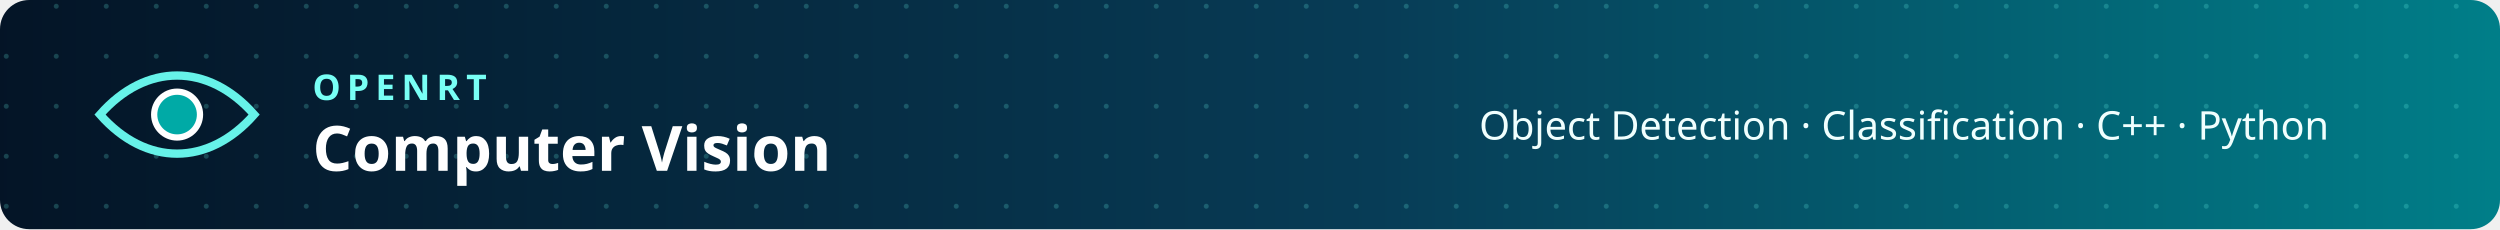
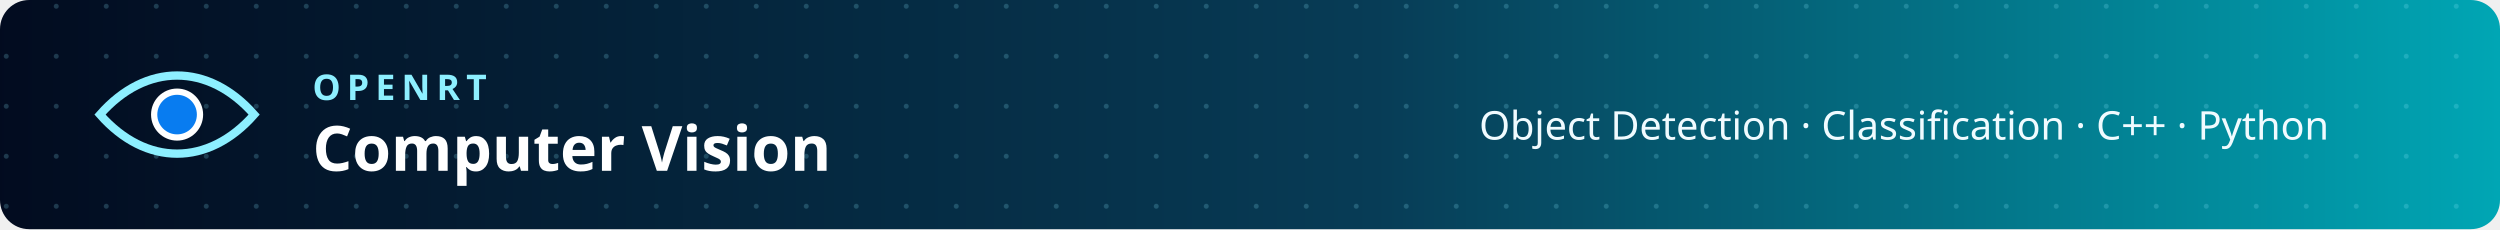
<svg xmlns="http://www.w3.org/2000/svg" width="1200" height="110" viewBox="0 0 1200 110" role="img" aria-labelledby="title desc">
  <defs>
    <linearGradient id="g" x1="0" x2="1">
-       <stop stop-color="#041426" />
+       <stop stop-color="#020b1f" />
      <stop offset=".55" stop-color="#073c56" />
-       <stop offset="1" stop-color="#007f89" />
+       <stop offset="1" stop-color="#00a7b5" />
    </linearGradient>
    <pattern id="p" width="24" height="24" patternUnits="userSpaceOnUse">
-       <circle cx="3" cy="3" r="1.2" fill="#72fff4" fill-opacity=".2" />
+       <circle cx="3" cy="3" r="1.2" fill="#8defff" fill-opacity=".2" />
    </pattern>
  </defs>
  <rect width="1200" height="110" rx="14" fill="url(#g)" />
  <rect width="1200" height="110" rx="14" fill="url(#p)" />
-   <path d="M48 55c22-25 52-25 74 0-22 25-52 25-74 0z" fill="none" stroke="#66f2e8" stroke-width="4" />
-   <circle cx="85" cy="55" r="11" fill="#00aaa6" stroke="#fff" stroke-width="3" />
-   <text x="150" y="48" fill="#78fff5" font-family="Noto Sans, Arial, sans-serif" font-size="17" font-weight="700" letter-spacing="3">OPENRT</text>
+   <path d="M48 55c22-25 52-25 74 0-22 25-52 25-74 0z" fill="none" stroke="#8defff" stroke-width="4" />
+   <circle cx="85" cy="55" r="11" fill="#087cf0" stroke="#fff" stroke-width="3" />
+   <text x="150" y="48" fill="#8defff" font-family="Noto Sans, Arial, sans-serif" font-size="17" font-weight="700" letter-spacing="3">OPENRT</text>
  <text x="150" y="82" fill="#fff" font-family="Noto Sans, Arial, sans-serif" font-size="30" font-weight="700">Computer Vision</text>
-   <text x="710" y="67" fill="#f0fffe" font-family="Noto Sans, Arial, sans-serif" font-size="19">Object Detection · Classification · C++ · Python</text>
+   <text x="710" y="67" fill="#f0fbff" font-family="Noto Sans, Arial, sans-serif" font-size="19">Object Detection · Classification · C++ · Python</text>
</svg>
